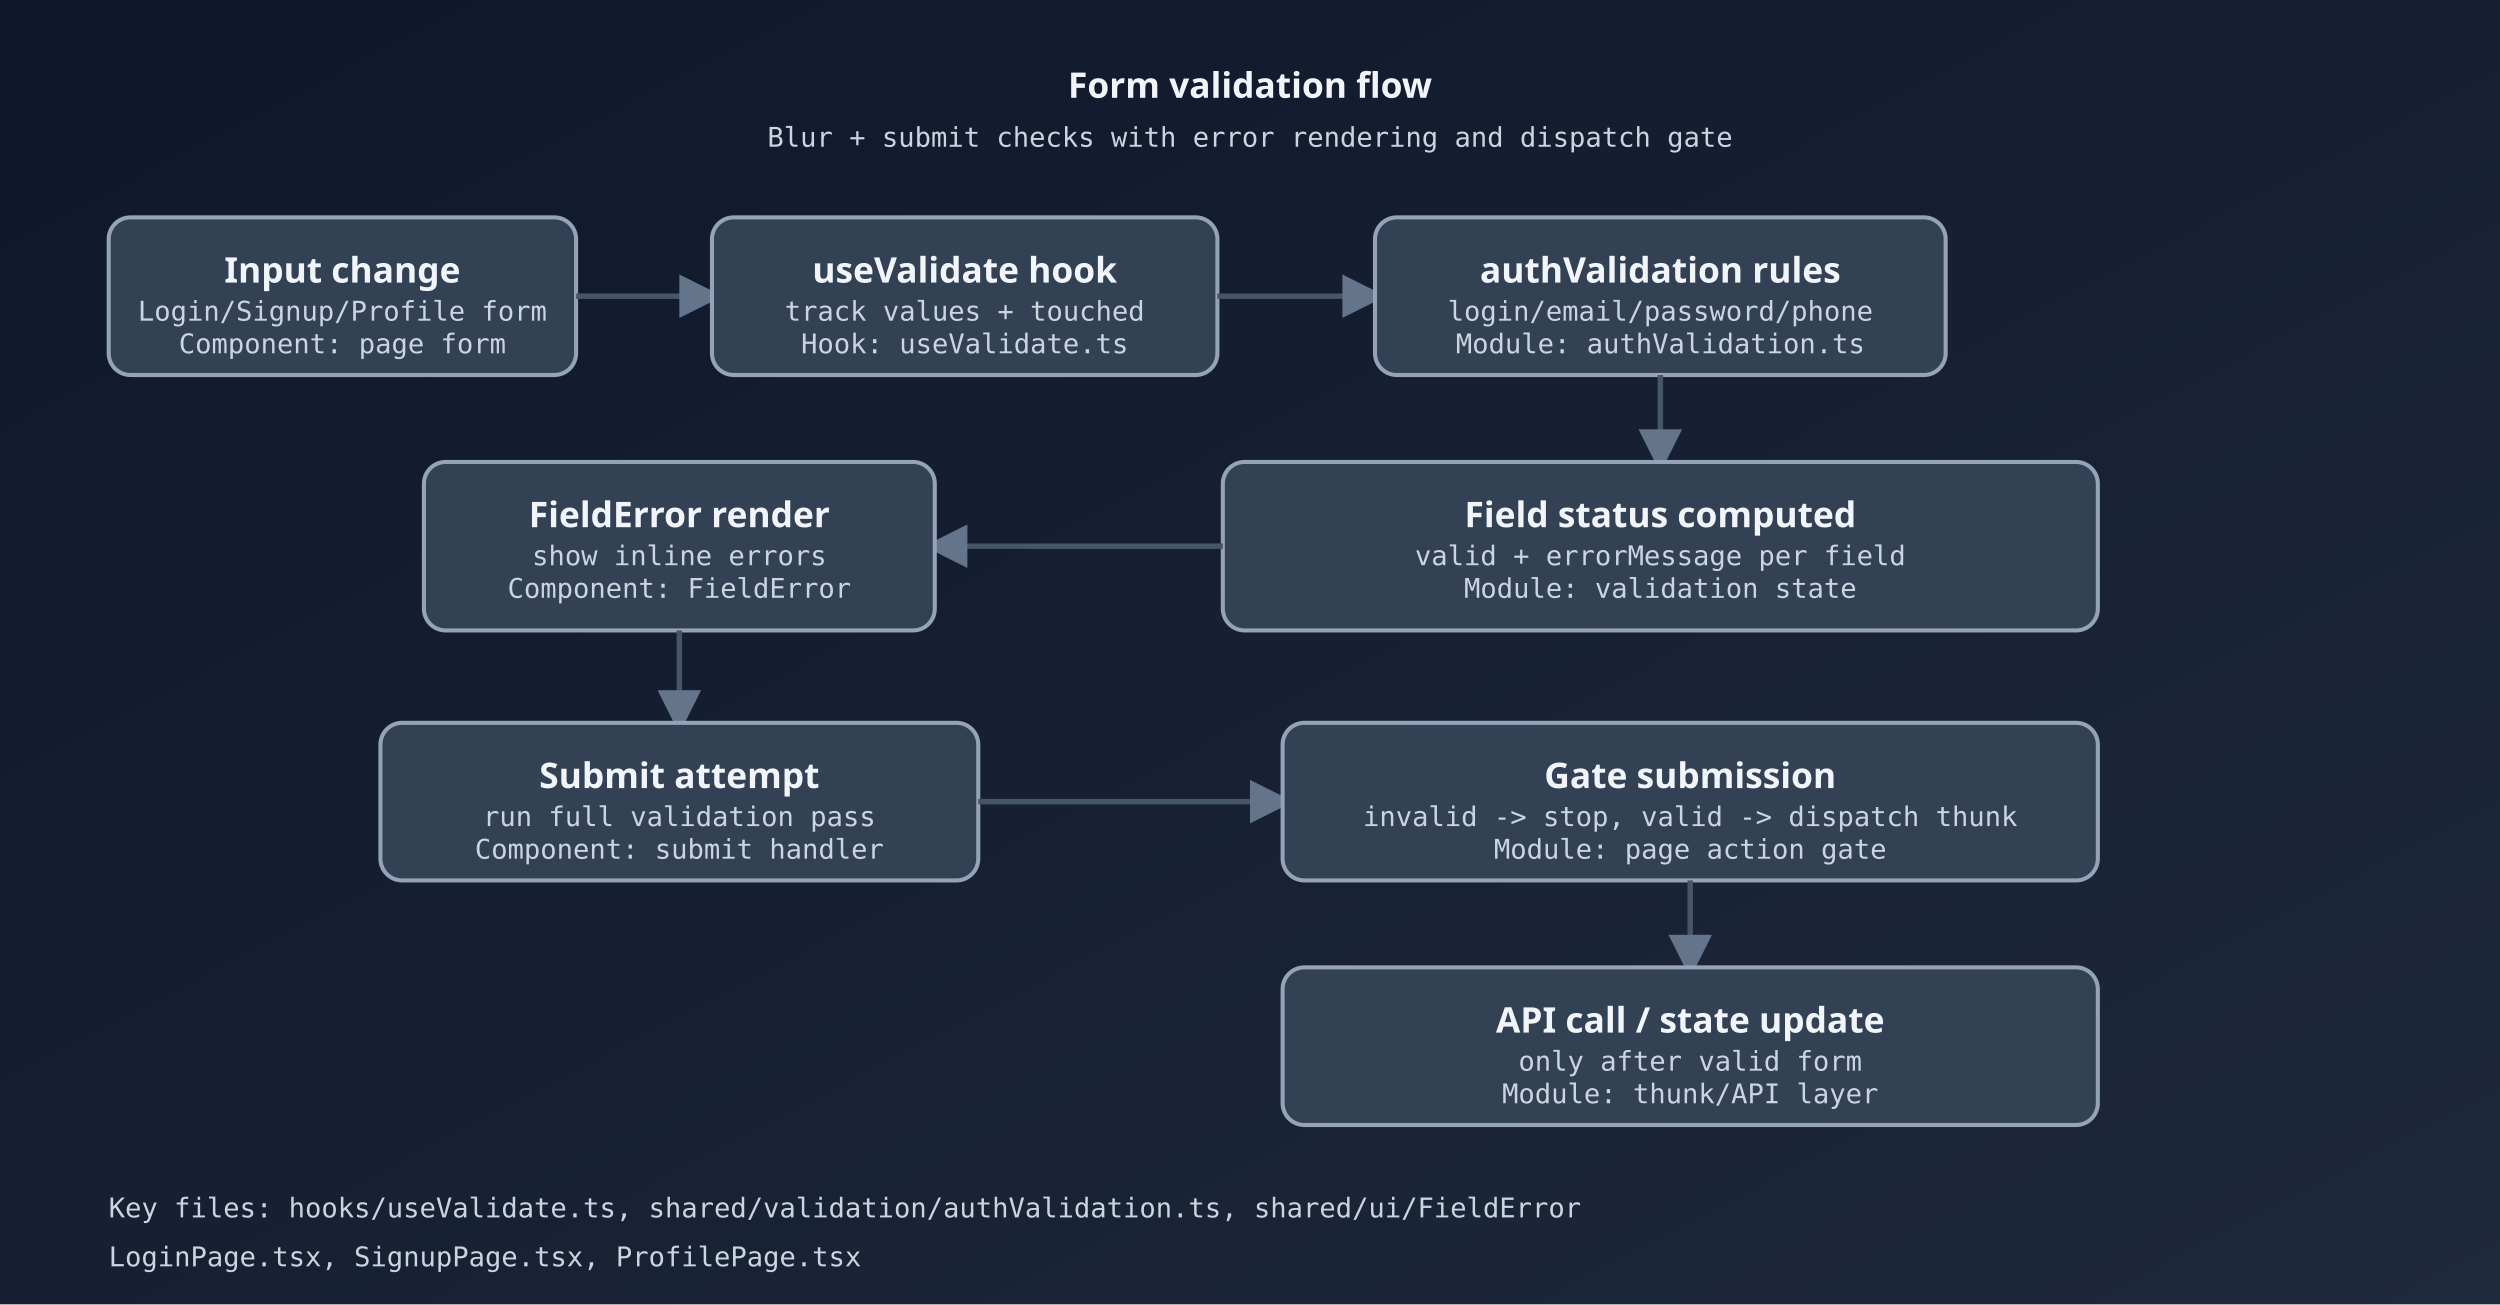
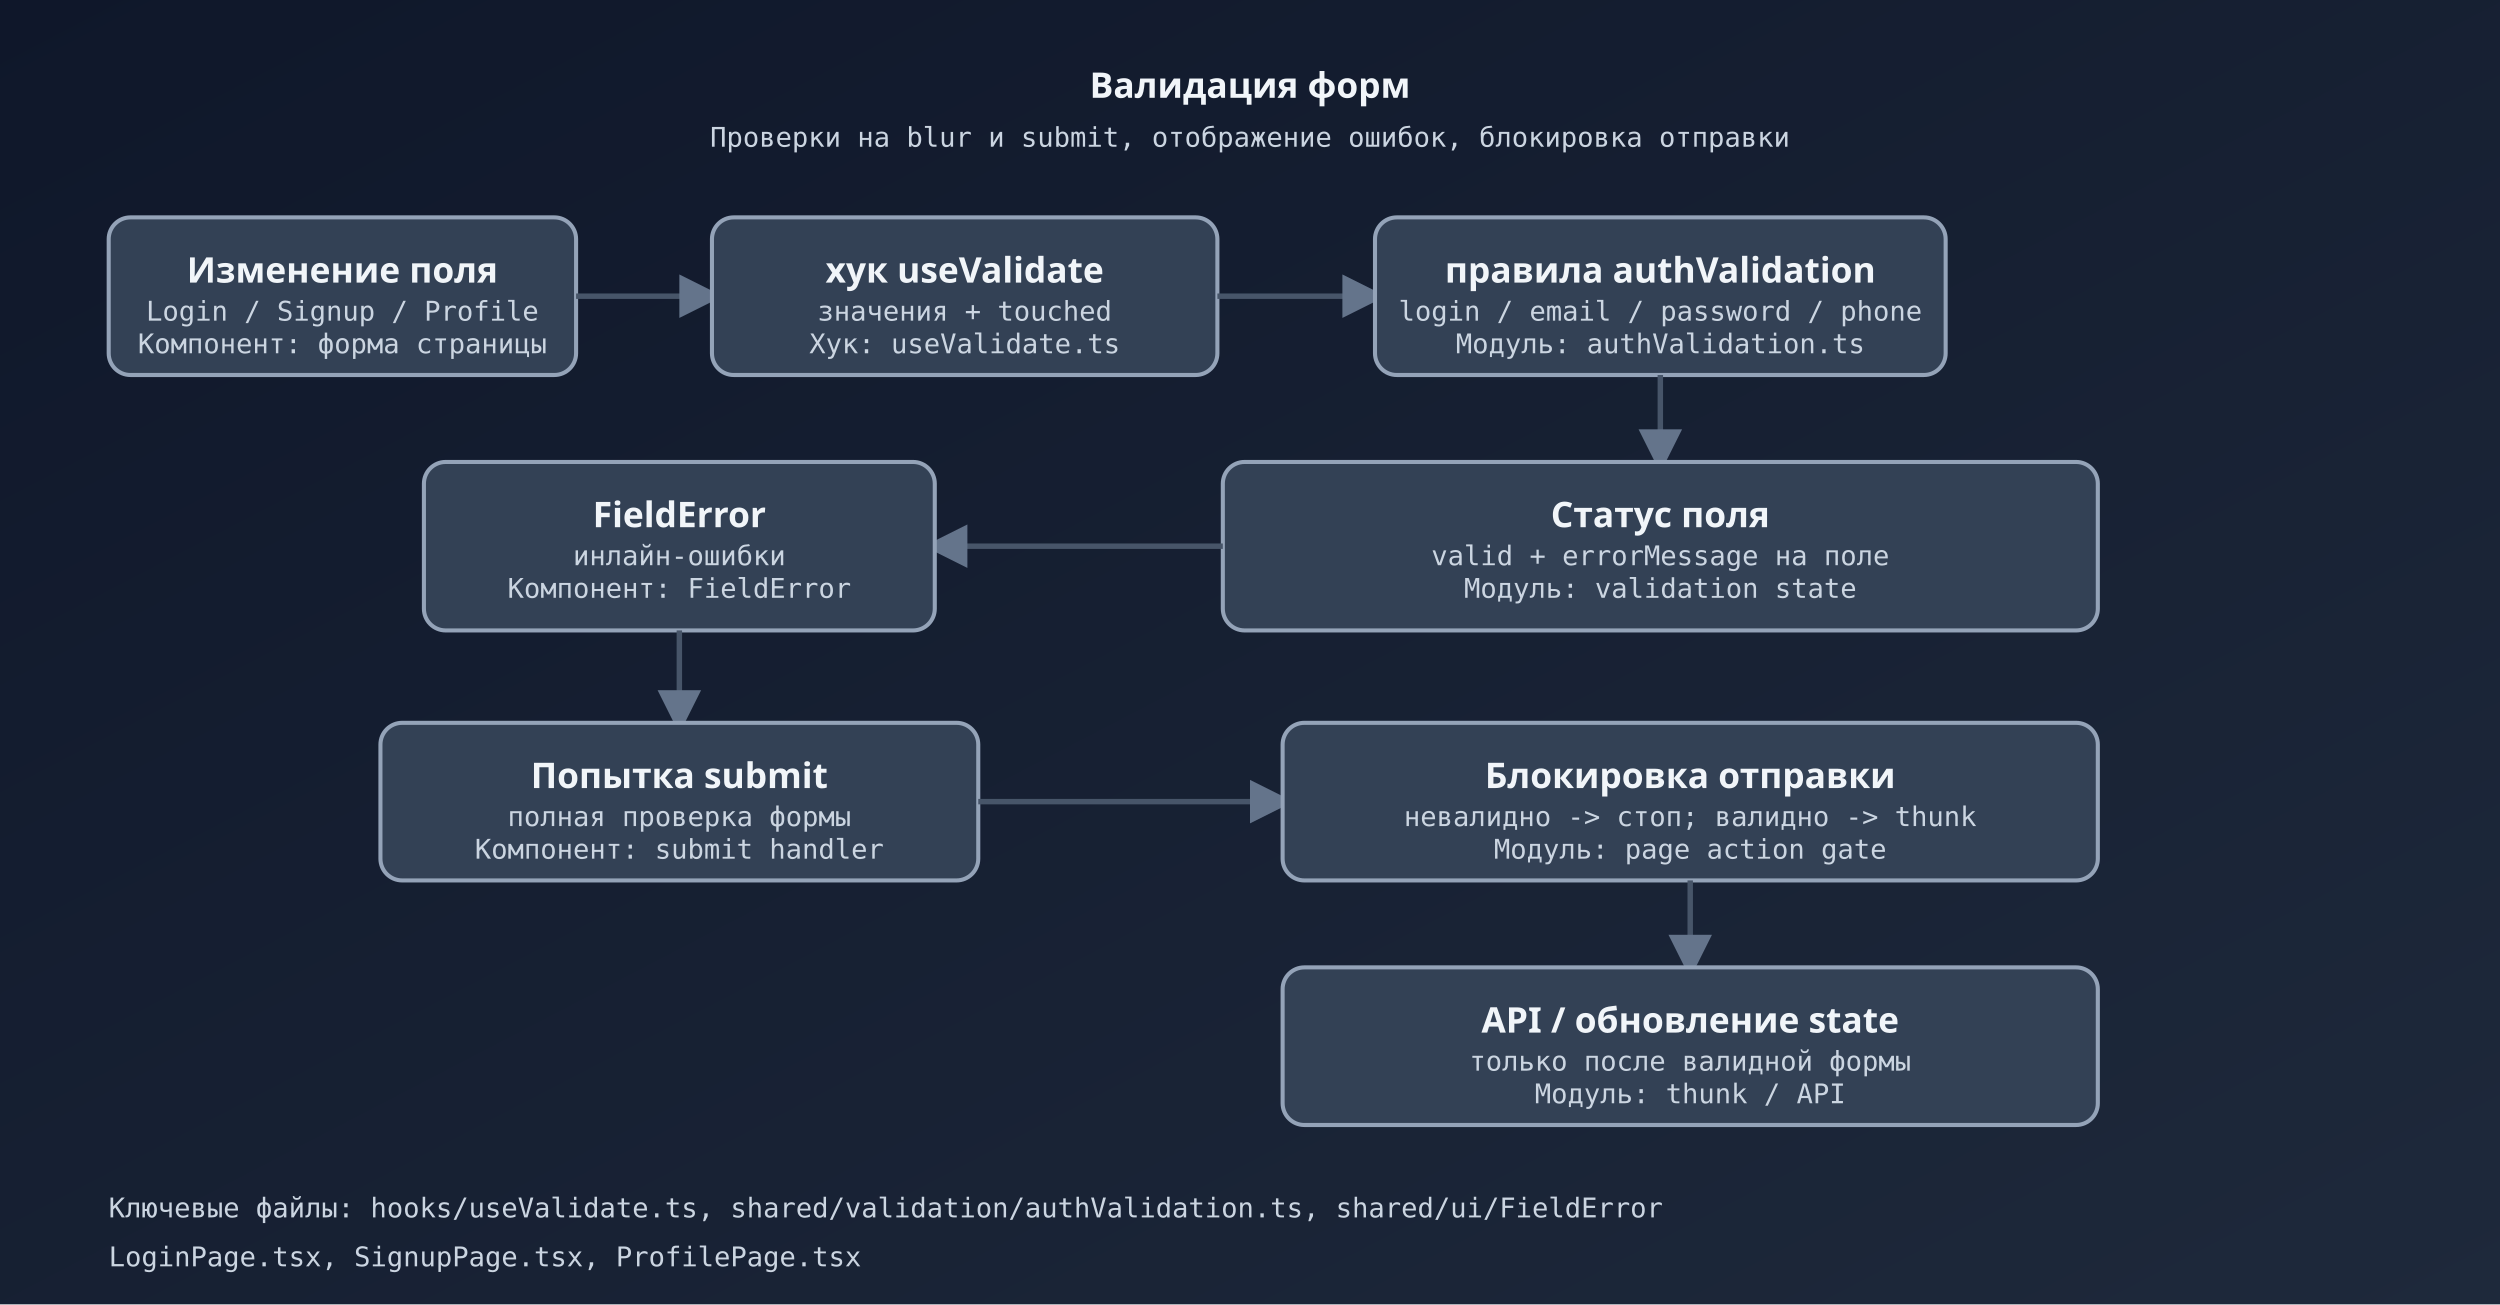
<svg xmlns="http://www.w3.org/2000/svg" viewBox="0 0 920 480" role="img" aria-labelledby="title desc">
  <defs>
    <linearGradient id="bg" x1="0%" y1="0%" x2="100%" y2="100%">
      <stop offset="0%" style="stop-color:#0f172a" />
      <stop offset="100%" style="stop-color:#1e293b" />
    </linearGradient>
    <filter id="glow" x="-50%" y="-50%" width="200%" height="200%">
      <feGaussianBlur stdDeviation="2.5" result="b" />
      <feMerge>
        <feMergeNode in="b" />
        <feMergeNode in="SourceGraphic" />
      </feMerge>
    </filter>
    <style>
      .box { fill:#334155; stroke:#94a3b8; stroke-width:1.5; rx:8; animation: glow 8s ease-in-out infinite; }
      .lbl { fill:#f1f5f9; font:600 13px system-ui, sans-serif; }
      .sub { fill:#cbd5e1; font:10px ui-monospace, monospace; }
      .arr { stroke:#475569; stroke-width:2; fill:none; marker-end:url(#m); animation: line 8s ease-in-out infinite; }
      @keyframes glow { 0%,1.5%{stroke:#38bdf8;stroke-width:2.5;fill:#1e3a5f;filter:url(#glow)} 3%,100%{stroke:#94a3b8;stroke-width:1.5;fill:#334155;filter:none} }
      @keyframes line { 0%,1.5%{stroke:#38bdf8;stroke-width:2.5} 3%,100%{stroke:#475569;stroke-width:2} }
      #b1,#l1{animation-delay:0s} #b2,#l2{animation-delay:1s} #b3,#l3{animation-delay:2s} #b4,#l4{animation-delay:3s}
      #b5,#l5{animation-delay:4s} #b6,#l6{animation-delay:5s} #b7,#l7{animation-delay:6s} #b8{animation-delay:7s}
    </style>
    <marker id="m" markerWidth="8" markerHeight="8" refX="6" refY="4" orient="auto">
      <polygon points="0 0, 8 4, 0 8" fill="#64748b" />
    </marker>
  </defs>
  <rect width="100%" height="100%" fill="url(#bg)" />
-   <text x="460" y="36" text-anchor="middle" class="lbl" font-size="16">Form validation flow</text>
-   <text x="460" y="54" text-anchor="middle" class="sub">Blur + submit checks with error rendering and dispatch gate</text>
+   <text x="460" y="36" text-anchor="middle" class="lbl" font-size="16">Валидация форм</text>
+   <text x="460" y="54" text-anchor="middle" class="sub">Проверки на blur и submit, отображение ошибок, блокировка отправки</text>
  <rect id="b1" x="40" y="80" width="172" height="58" class="box" />
  <g id="t1" transform="translate(126 0)">
-     <text y="104" text-anchor="middle" class="lbl">Input change</text>
-     <text y="118" text-anchor="middle" class="sub">Login/Signup/Profile form</text>
-     <text y="130" text-anchor="middle" class="sub">Component: page form</text>
+     <text y="104" text-anchor="middle" class="lbl">Изменение поля</text>
+     <text y="118" text-anchor="middle" class="sub">Login / Signup / Profile</text>
+     <text y="130" text-anchor="middle" class="sub">Компонент: форма страницы</text>
  </g>
  <path id="l1" class="arr" d="M 212 109 L 262 109" />
  <rect id="b2" x="262" y="80" width="186" height="58" class="box" />
  <g id="t2" transform="translate(355 0)">
-     <text y="104" text-anchor="middle" class="lbl">useValidate hook</text>
-     <text y="118" text-anchor="middle" class="sub">track values + touched</text>
-     <text y="130" text-anchor="middle" class="sub">Hook: useValidate.ts</text>
+     <text y="104" text-anchor="middle" class="lbl">хук useValidate</text>
+     <text y="118" text-anchor="middle" class="sub">значения + touched</text>
+     <text y="130" text-anchor="middle" class="sub">Хук: useValidate.ts</text>
  </g>
  <path id="l2" class="arr" d="M 448 109 L 506 109" />
  <rect id="b3" x="506" y="80" width="210" height="58" class="box" />
  <g id="t3" transform="translate(611 0)">
-     <text y="104" text-anchor="middle" class="lbl">authValidation rules</text>
-     <text y="118" text-anchor="middle" class="sub">login/email/password/phone</text>
-     <text y="130" text-anchor="middle" class="sub">Module: authValidation.ts</text>
+     <text y="104" text-anchor="middle" class="lbl">правила authValidation</text>
+     <text y="118" text-anchor="middle" class="sub">login / email / password / phone</text>
+     <text y="130" text-anchor="middle" class="sub">Модуль: authValidation.ts</text>
  </g>
  <path id="l3" class="arr" d="M 611 138 L 611 170" />
  <rect id="b4" x="450" y="170" width="322" height="62" class="box" />
  <g id="t4" transform="translate(611 0)">
-     <text y="194" text-anchor="middle" class="lbl">Field status computed</text>
-     <text y="208" text-anchor="middle" class="sub">valid + errorMessage per field</text>
-     <text y="220" text-anchor="middle" class="sub">Module: validation state</text>
+     <text y="194" text-anchor="middle" class="lbl">Статус поля</text>
+     <text y="208" text-anchor="middle" class="sub">valid + errorMessage на поле</text>
+     <text y="220" text-anchor="middle" class="sub">Модуль: validation state</text>
  </g>
  <path id="l4" class="arr" d="M 450 201 L 344 201" />
  <rect id="b5" x="156" y="170" width="188" height="62" class="box" />
  <g id="t5" transform="translate(250 0)">
-     <text y="194" text-anchor="middle" class="lbl">FieldError render</text>
-     <text y="208" text-anchor="middle" class="sub">show inline errors</text>
-     <text y="220" text-anchor="middle" class="sub">Component: FieldError</text>
+     <text y="194" text-anchor="middle" class="lbl">FieldError</text>
+     <text y="208" text-anchor="middle" class="sub">инлайн-ошибки</text>
+     <text y="220" text-anchor="middle" class="sub">Компонент: FieldError</text>
  </g>
  <path id="l5" class="arr" d="M 250 232 L 250 266" />
  <rect id="b6" x="140" y="266" width="220" height="58" class="box" />
  <g id="t6" transform="translate(250 0)">
-     <text y="290" text-anchor="middle" class="lbl">Submit attempt</text>
-     <text y="304" text-anchor="middle" class="sub">run full validation pass</text>
-     <text y="316" text-anchor="middle" class="sub">Component: submit handler</text>
+     <text y="290" text-anchor="middle" class="lbl">Попытка submit</text>
+     <text y="304" text-anchor="middle" class="sub">полная проверка формы</text>
+     <text y="316" text-anchor="middle" class="sub">Компонент: submit handler</text>
  </g>
  <path id="l6" class="arr" d="M 360 295 L 472 295" />
  <rect id="b7" x="472" y="266" width="300" height="58" class="box" />
  <g id="t7" transform="translate(622 0)">
-     <text y="290" text-anchor="middle" class="lbl">Gate submission</text>
-     <text y="304" text-anchor="middle" class="sub">invalid -&gt; stop, valid -&gt; dispatch thunk</text>
-     <text y="316" text-anchor="middle" class="sub">Module: page action gate</text>
+     <text y="290" text-anchor="middle" class="lbl">Блокировка отправки</text>
+     <text y="304" text-anchor="middle" class="sub">невалидно -&gt; стоп; валидно -&gt; thunk</text>
+     <text y="316" text-anchor="middle" class="sub">Модуль: page action gate</text>
  </g>
  <path id="l7" class="arr" d="M 622 324 L 622 356" />
  <rect id="b8" x="472" y="356" width="300" height="58" class="box" />
  <g id="t8" transform="translate(622 0)">
-     <text y="380" text-anchor="middle" class="lbl">API call / state update</text>
-     <text y="394" text-anchor="middle" class="sub">only after valid form</text>
-     <text y="406" text-anchor="middle" class="sub">Module: thunk/API layer</text>
+     <text y="380" text-anchor="middle" class="lbl">API / обновление state</text>
+     <text y="394" text-anchor="middle" class="sub">только после валидной формы</text>
+     <text y="406" text-anchor="middle" class="sub">Модуль: thunk / API</text>
  </g>
-   <text x="40" y="448" class="sub">Key files: hooks/useValidate.ts, shared/validation/authValidation.ts, shared/ui/FieldError</text>
+   <text x="40" y="448" class="sub">Ключевые файлы: hooks/useValidate.ts, shared/validation/authValidation.ts, shared/ui/FieldError</text>
  <text x="40" y="466" class="sub">LoginPage.tsx, SignupPage.tsx, ProfilePage.tsx</text>
</svg>
